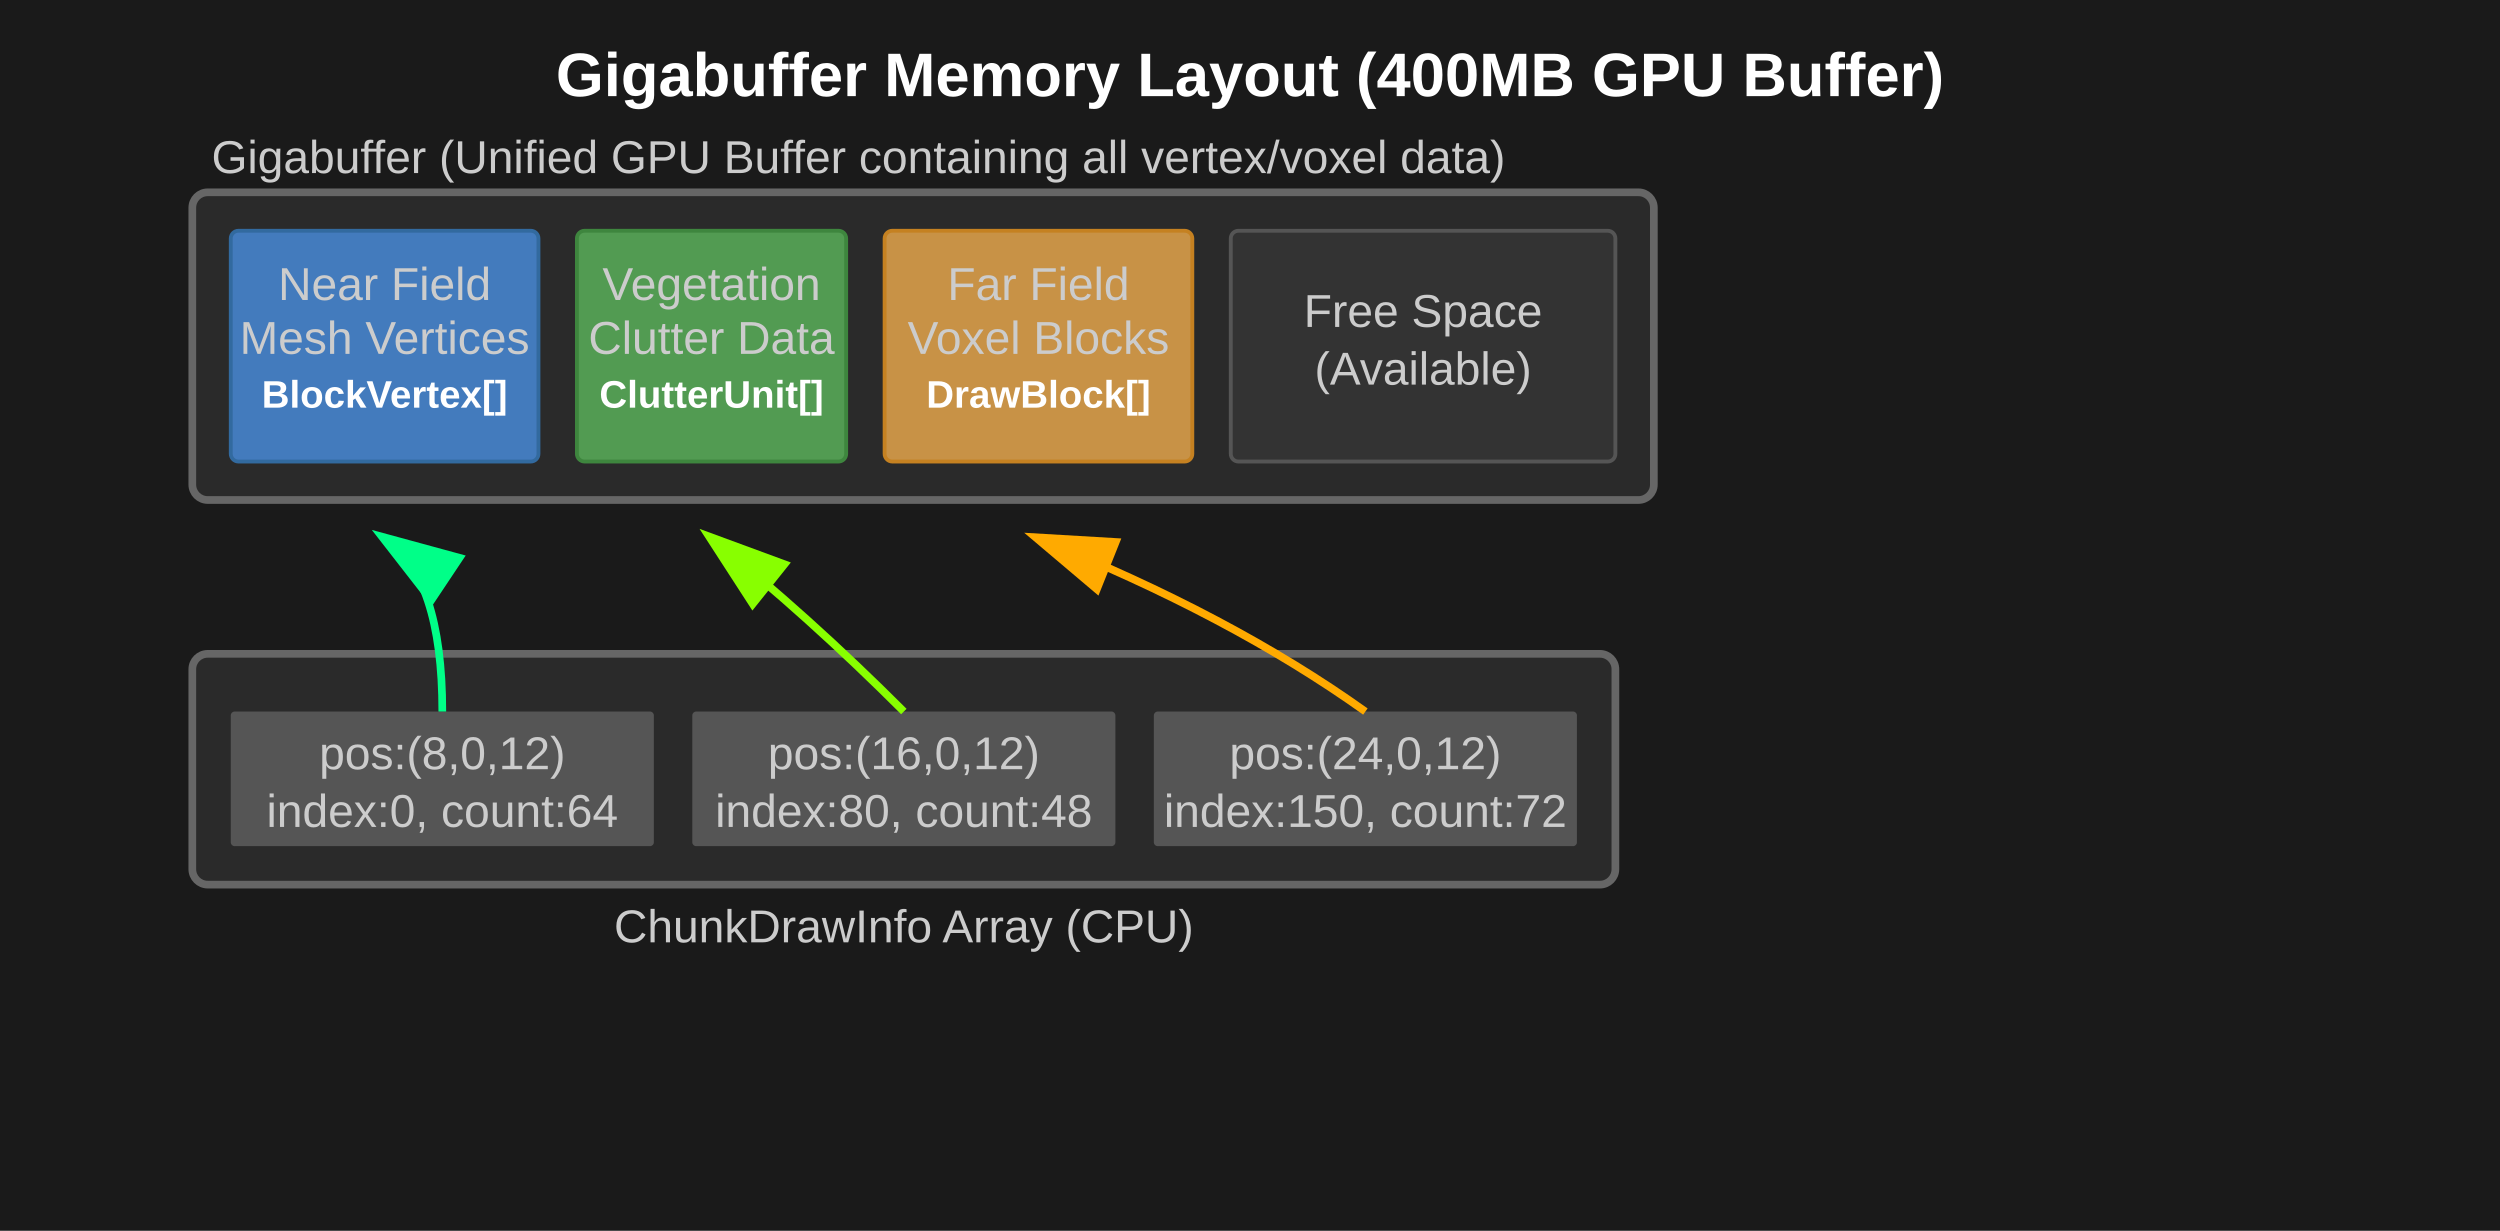
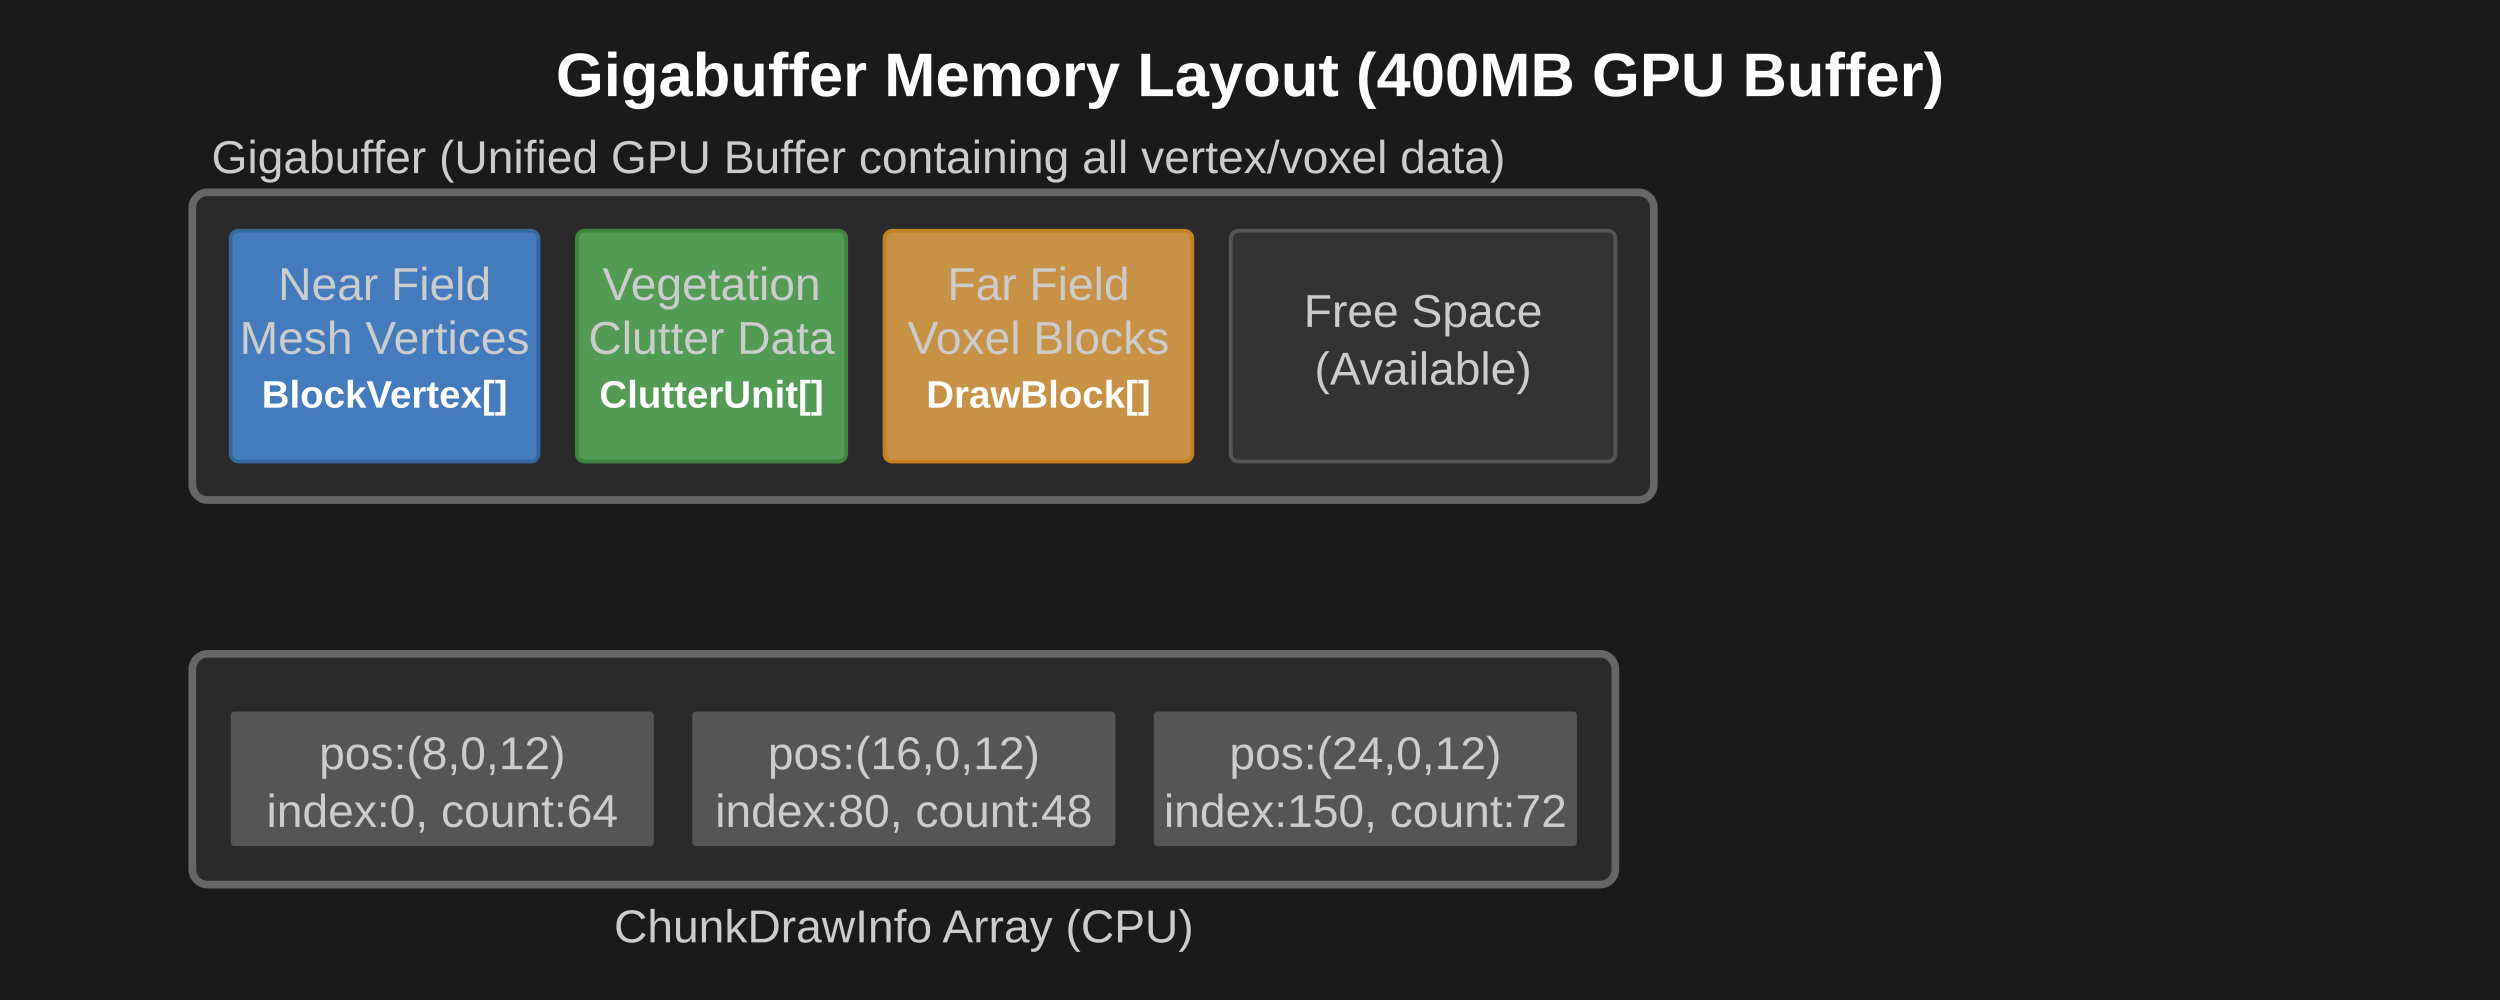
- <svg xmlns="http://www.w3.org/2000/svg" width="650" height="320">
+ <svg xmlns="http://www.w3.org/2000/svg" width="650" height="260">
  <defs>
    <style>
      .title { fill: #ffffff; font-family: 'Arial', sans-serif; font-size: 16px; font-weight: bold; }
      .label { fill: #cccccc; font-family: 'Arial', sans-serif; font-size: 12px; }
      .buffer { fill: #2a2a2a; stroke: #666666; stroke-width: 2; }
      .chunk { fill: #4a90e2; stroke: #357abd; stroke-width: 1; opacity: 0.8; }
      .chunk-veg { fill: #5cb85c; stroke: #449d44; stroke-width: 1; opacity: 0.8; }
      .chunk-far { fill: #f0ad4e; stroke: #ec971f; stroke-width: 1; opacity: 0.8; }
      .free { fill: #333333; stroke: #555555; stroke-width: 1; stroke-dasharray: "3,3"; }
      .arrow { stroke-width: 2; }
      .data-label { fill: #ffffff; font-family: 'Arial', sans-serif; font-size: 10px; font-weight: bold; }
    </style>
    <marker id="arrowhead" markerWidth="12" markerHeight="8" refX="10" refY="4" orient="auto" markerUnits="strokeWidth">
      <polygon points="0 0, 12 4, 0 8" fill="#00ff88" />
    </marker>
    <marker id="arrowhead2" markerWidth="12" markerHeight="8" refX="10" refY="4" orient="auto" markerUnits="strokeWidth">
      <polygon points="0 0, 12 4, 0 8" fill="#88ff00" />
    </marker>
    <marker id="arrowhead3" markerWidth="12" markerHeight="8" refX="10" refY="4" orient="auto" markerUnits="strokeWidth">
      <polygon points="0 0, 12 4, 0 8" fill="#ffaa00" />
    </marker>
  </defs>
  <rect width="650" height="320" fill="#1a1a1a" />
  <text x="325" y="25" text-anchor="middle" class="title">Gigabuffer Memory Layout (400MB GPU Buffer)</text>
  <rect x="50" y="50" width="380" height="80" class="buffer" rx="4" />
  <text x="55" y="45" class="label">Gigabuffer (Unified GPU Buffer containing all vertex/voxel data)</text>
  <rect x="60" y="60" width="80" height="60" class="chunk" rx="2" />
  <text x="100" y="78" text-anchor="middle" class="label">Near Field</text>
  <text x="100" y="92" text-anchor="middle" class="label">Mesh Vertices</text>
  <text x="100" y="106" text-anchor="middle" class="data-label">BlockVertex[]</text>
  <rect x="150" y="60" width="70" height="60" class="chunk-veg" rx="2" />
  <text x="185" y="78" text-anchor="middle" class="label">Vegetation</text>
  <text x="185" y="92" text-anchor="middle" class="label">Clutter Data</text>
  <text x="185" y="106" text-anchor="middle" class="data-label">ClutterUnit[]</text>
  <rect x="230" y="60" width="80" height="60" class="chunk-far" rx="2" />
  <text x="270" y="78" text-anchor="middle" class="label">Far Field</text>
  <text x="270" y="92" text-anchor="middle" class="label">Voxel Blocks</text>
  <text x="270" y="106" text-anchor="middle" class="data-label">DrawBlock[]</text>
  <rect x="320" y="60" width="100" height="60" class="free" rx="2" />
  <text x="370" y="85" text-anchor="middle" class="label">Free Space</text>
  <text x="370" y="100" text-anchor="middle" class="label">(Available)</text>
  <rect x="50" y="170" width="370" height="60" class="buffer" rx="4" />
  <rect x="60" y="185" width="110" height="35" fill="#555555" rx="1" />
  <text x="115" y="200" text-anchor="middle" class="label" font-size="10">pos:(8,0,12)</text>
  <text x="115" y="215" text-anchor="middle" class="label" font-size="9">index:0, count:64</text>
  <rect x="180" y="185" width="110" height="35" fill="#555555" rx="1" />
  <text x="235" y="200" text-anchor="middle" class="label" font-size="10">pos:(16,0,12)</text>
  <text x="235" y="215" text-anchor="middle" class="label" font-size="9">index:80, count:48</text>
  <rect x="300" y="185" width="110" height="35" fill="#555555" rx="1" />
  <text x="355" y="200" text-anchor="middle" class="label" font-size="10">pos:(24,0,12)</text>
  <text x="355" y="215" text-anchor="middle" class="label" font-size="9">index:150, count:72</text>
  <text x="235" y="245" text-anchor="middle" class="label">ChunkDrawInfo Array (CPU)</text>
-   <path d="M 115 185 Q 115 150 100 140" class="arrow" fill="none" stroke="#00ff88" stroke-width="3" marker-end="url(#arrowhead)" />
-   <path d="M 235 185 Q 210 160 185 140" class="arrow" fill="none" stroke="#88ff00" stroke-width="3" marker-end="url(#arrowhead2)" />
-   <path d="M 355 185 Q 320 160 270 140" class="arrow" fill="none" stroke="#ffaa00" stroke-width="3" marker-end="url(#arrowhead3)" />
</svg>
